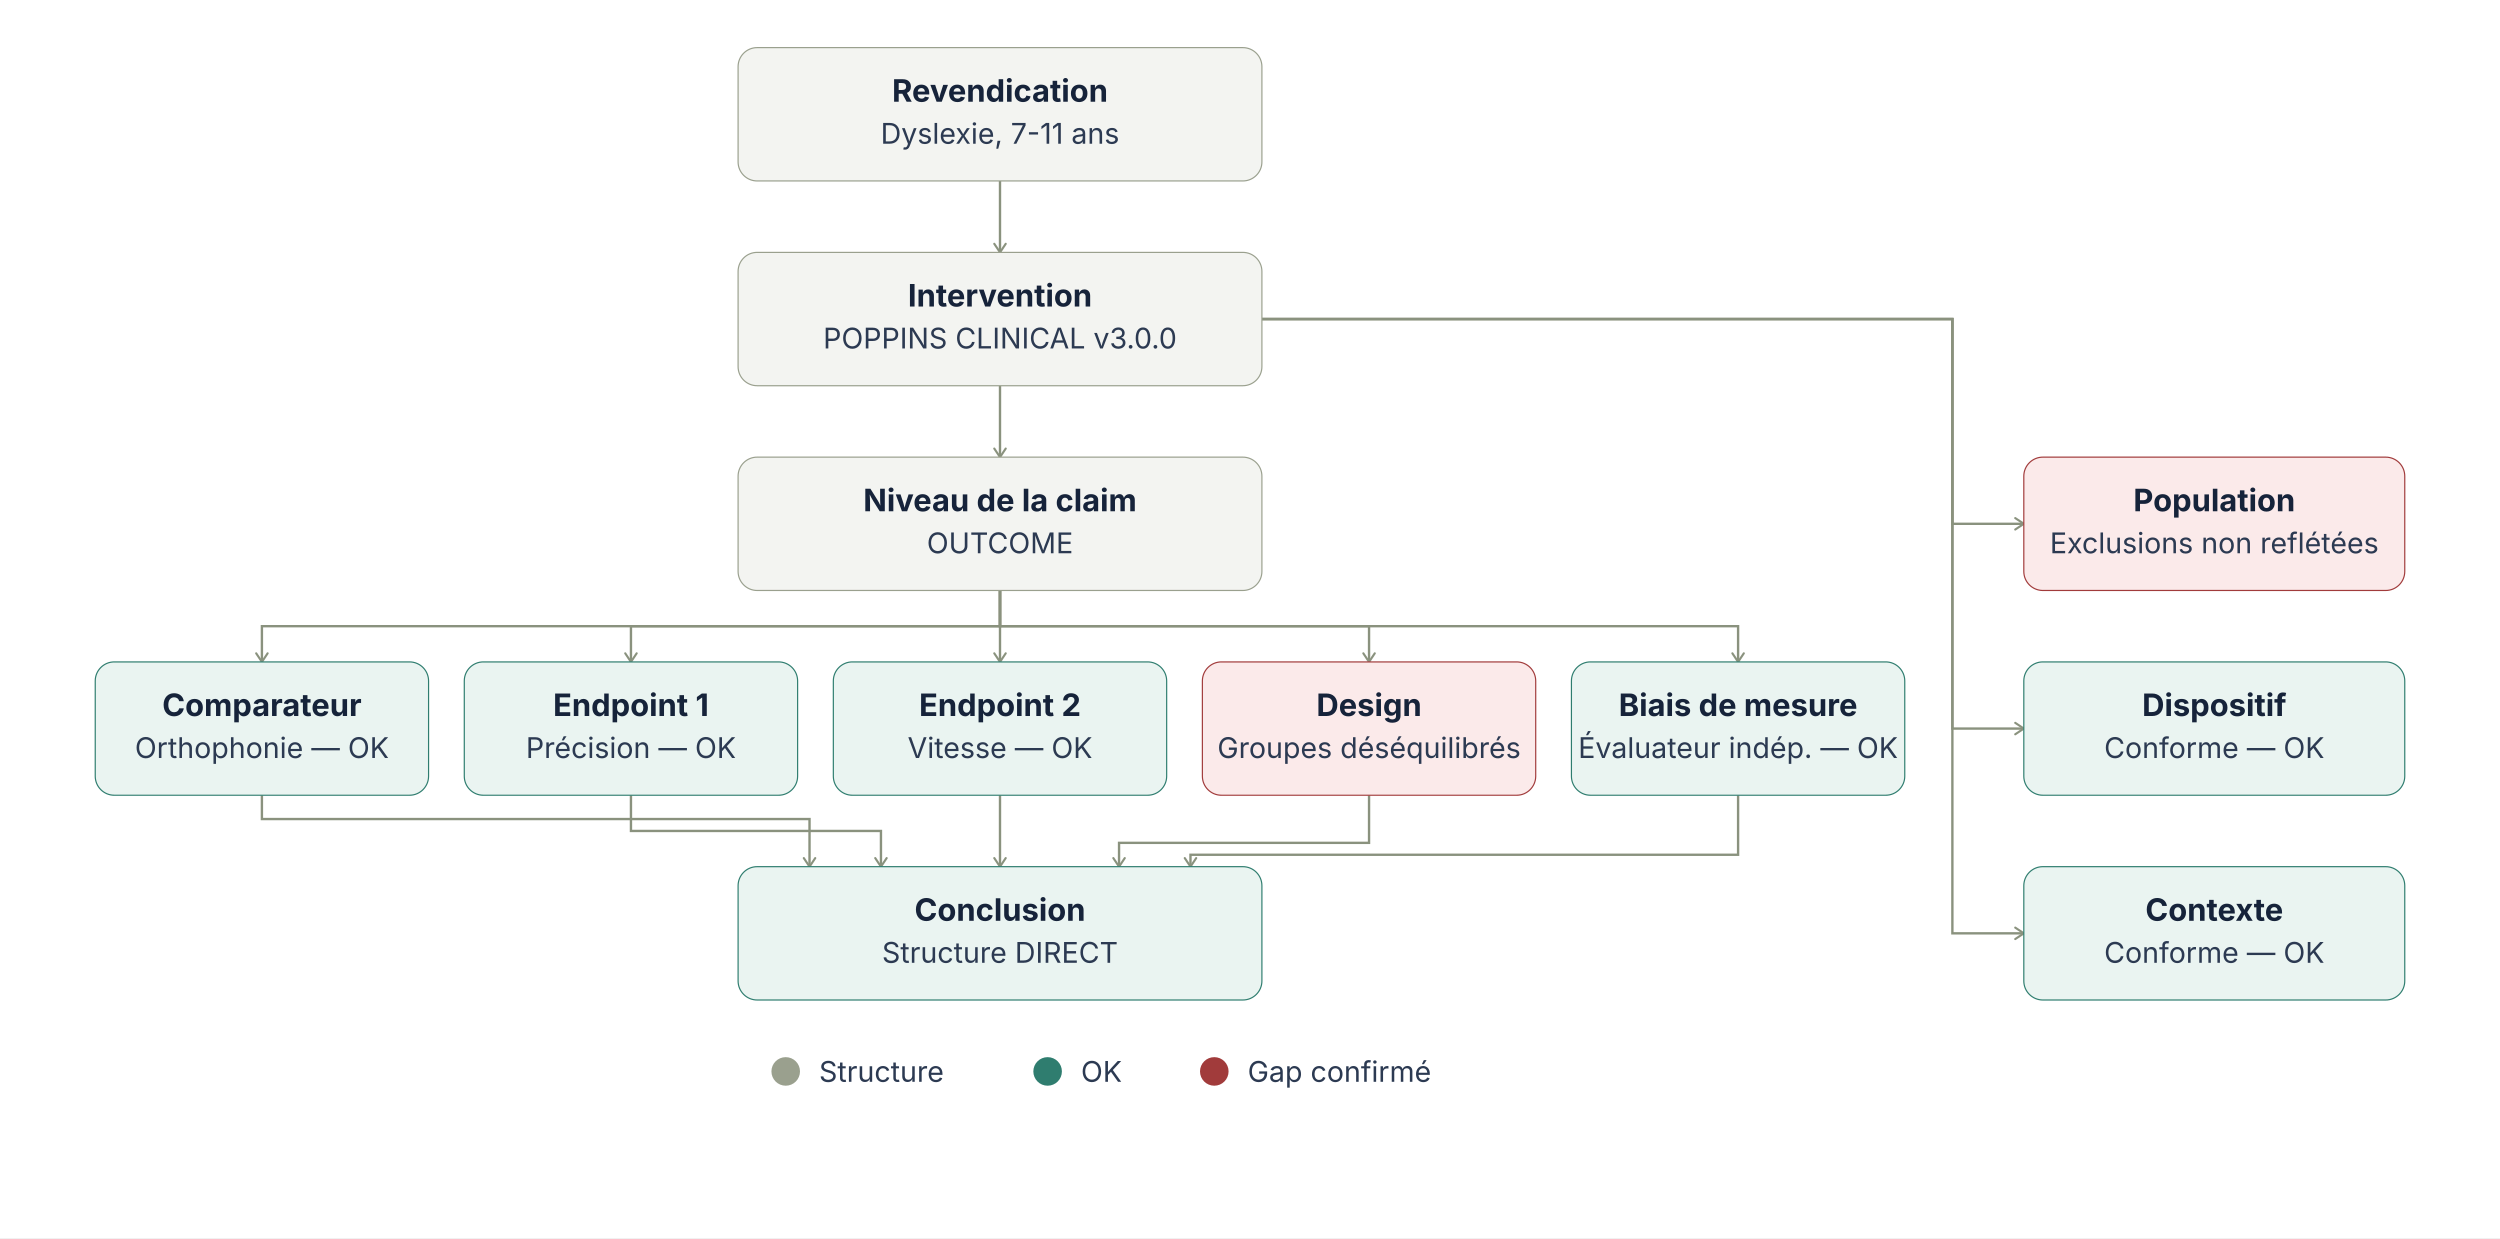
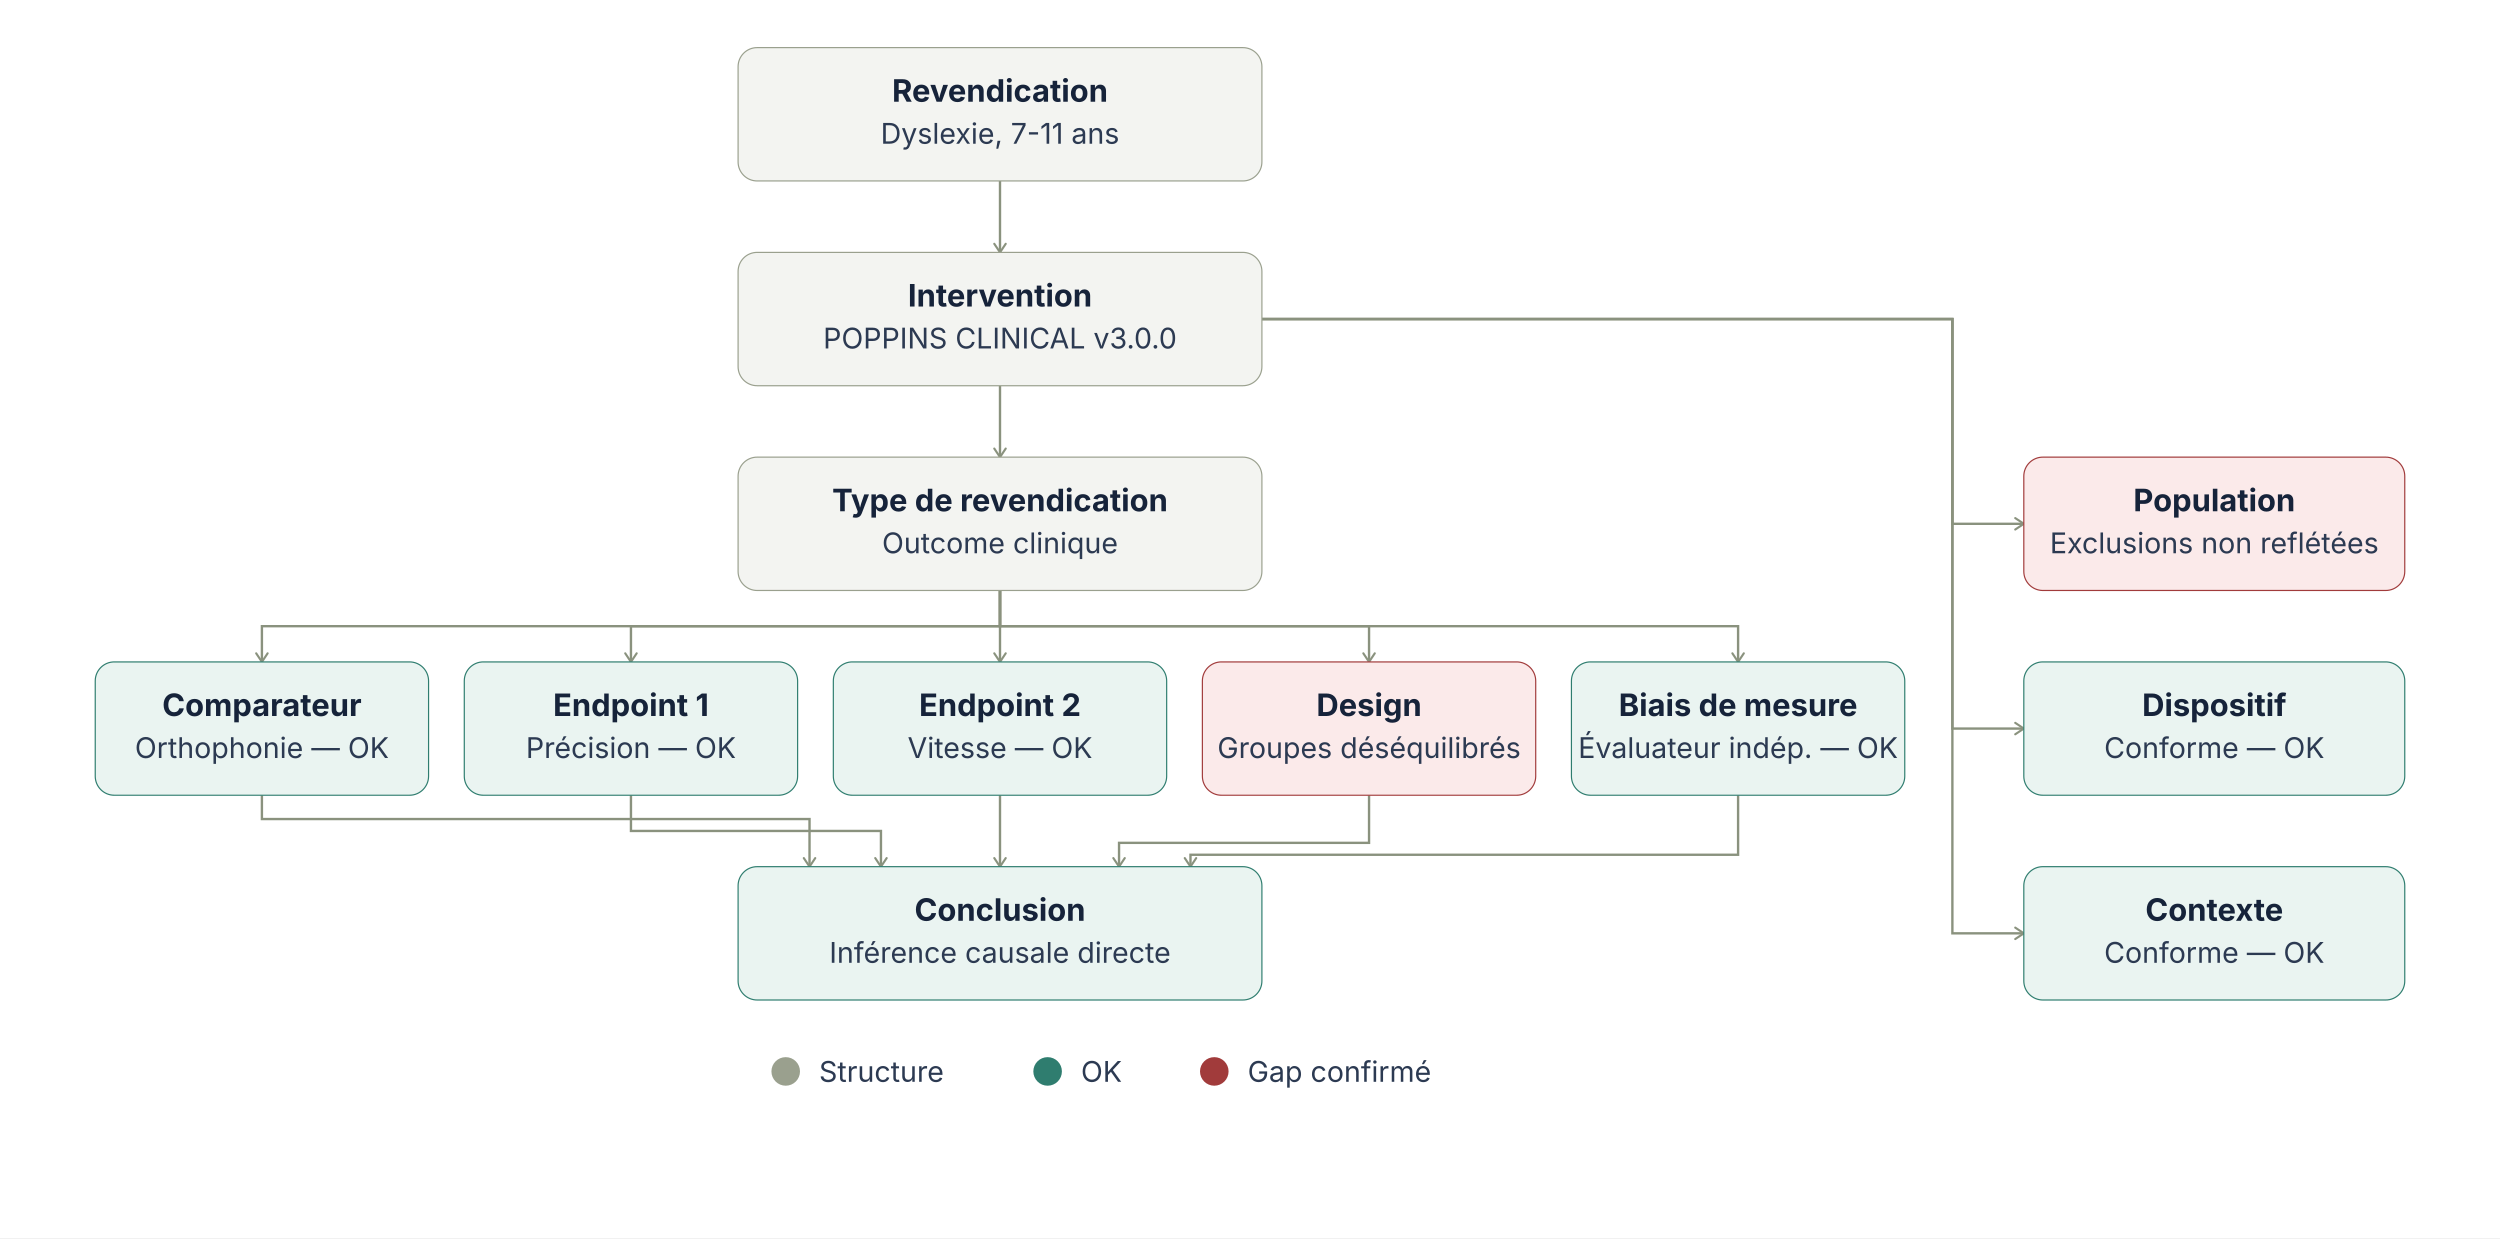
<svg xmlns="http://www.w3.org/2000/svg" width="1050" height="520" viewBox="0 0 1050 520" role="img">
  <style>
  .node rect { stroke-width: 0.5; }
  .c-gray rect { fill: #f3f4f1; stroke: #9aa08e; }
  .c-teal rect { fill: #eaf4f1; stroke: #2f7d6f; }
  .c-coral rect { fill: #fbeaea; stroke: #a13b3b; }
  .c-gray { color: #4a5040; }
  .c-teal { color: #1f6e4c; }
  .c-coral { color: #a13b3b; }
  .arr { stroke: #8a927e; }
  .th { font: 700 13px -apple-system, "Segoe UI", sans-serif; fill: #16233a; }
  .ts { font: 12px -apple-system, "Segoe UI", sans-serif; fill: #2c3a52; }
</style>
  <defs>
    <marker id="arrow" viewBox="0 0 10 10" refX="8" refY="5" markerWidth="6" markerHeight="6" orient="auto-start-reverse">
      <path d="M2 1L8 5L2 9" fill="none" stroke="#8a927e" stroke-width="1.5" stroke-linecap="round" stroke-linejoin="round" />
    </marker>
  </defs>
  <rect width="1050" height="520" fill="#ffffff" />
  <path d="M420,76 L420,106" class="arr" fill="none" marker-end="url(#arrow)" />
  <path d="M420,162 L420,192" class="arr" fill="none" marker-end="url(#arrow)" />
  <path d="M420,248 L420,263 L110,263 L110,278" class="arr" fill="none" marker-end="url(#arrow)" />
  <path d="M420,248 L420,263 L265,263 L265,278" class="arr" fill="none" marker-end="url(#arrow)" />
  <path d="M420,248 L420,278" class="arr" fill="none" marker-end="url(#arrow)" />
  <path d="M420,248 L420,263 L575,263 L575,278" class="arr" fill="none" marker-end="url(#arrow)" />
  <path d="M420,248 L420,263 L730,263 L730,278" class="arr" fill="none" marker-end="url(#arrow)" />
  <path d="M110,334 L110,344 L340,344 L340,364" class="arr" fill="none" marker-end="url(#arrow)" />
  <path d="M265,334 L265,349 L370,349 L370,364" class="arr" fill="none" marker-end="url(#arrow)" />
  <path d="M420,334 L420,364" class="arr" fill="none" marker-end="url(#arrow)" />
  <path d="M575,334 L575,354 L470,354 L470,364" class="arr" fill="none" marker-end="url(#arrow)" />
  <path d="M730,334 L730,359 L500,359 L500,364" class="arr" fill="none" marker-end="url(#arrow)" />
  <path d="M530,134 L820,134 L820,220 L850,220" class="arr" fill="none" marker-end="url(#arrow)" />
  <path d="M530,134 L820,134 L820,306 L850,306" class="arr" fill="none" marker-end="url(#arrow)" />
  <path d="M530,134 L820,134 L820,392 L850,392" class="arr" fill="none" marker-end="url(#arrow)" />
  <g class="node c-gray">
    <rect x="310" y="20" width="220" height="56" rx="8" />
    <text class="th" x="420" y="38" text-anchor="middle" dominant-baseline="central">Revendication</text>
    <text class="ts" x="420" y="56" text-anchor="middle" dominant-baseline="central">Dyslexie, 7-11 ans</text>
  </g>
  <g class="node c-gray">
    <rect x="310" y="106" width="220" height="56" rx="8" />
    <text class="th" x="420" y="124" text-anchor="middle" dominant-baseline="central">Intervention</text>
    <text class="ts" x="420" y="142" text-anchor="middle" dominant-baseline="central">POPPINS CLINICAL v3.0.0</text>
  </g>
  <g class="node c-gray">
    <rect x="310" y="192" width="220" height="56" rx="8" />
-     <text class="th" x="420" y="210" text-anchor="middle" dominant-baseline="central">Niveau de la claim</text>
-     <text class="ts" x="420" y="228" text-anchor="middle" dominant-baseline="central">OUTCOME</text>
+     <text class="th" x="420" y="210" text-anchor="middle" dominant-baseline="central">Type de revendication</text>
+     <text class="ts" x="420" y="228" text-anchor="middle" dominant-baseline="central">Outcome clinique</text>
  </g>
  <g class="node c-teal">
    <rect x="40" y="278" width="140" height="56" rx="8" />
    <text class="th" x="110" y="296" text-anchor="middle" dominant-baseline="central">Comparateur</text>
    <text class="ts" x="110" y="314" text-anchor="middle" dominant-baseline="central">Orthophonie — OK</text>
  </g>
  <g class="node c-teal">
    <rect x="195" y="278" width="140" height="56" rx="8" />
    <text class="th" x="265" y="296" text-anchor="middle" dominant-baseline="central">Endpoint 1</text>
    <text class="ts" x="265" y="314" text-anchor="middle" dominant-baseline="central">Précision — OK</text>
  </g>
  <g class="node c-teal">
    <rect x="350" y="278" width="140" height="56" rx="8" />
    <text class="th" x="420" y="296" text-anchor="middle" dominant-baseline="central">Endpoint 2</text>
    <text class="ts" x="420" y="314" text-anchor="middle" dominant-baseline="central">Vitesse — OK</text>
  </g>
  <g class="node c-coral">
    <rect x="505" y="278" width="140" height="56" rx="8" />
    <text class="th" x="575" y="296" text-anchor="middle" dominant-baseline="central">Design</text>
    <text class="ts" x="575" y="314" text-anchor="middle" dominant-baseline="central">Groupes déséquilibrés</text>
  </g>
  <g class="node c-teal">
    <rect x="660" y="278" width="140" height="56" rx="8" />
    <text class="th" x="730" y="296" text-anchor="middle" dominant-baseline="central">Biais de mesure</text>
    <text class="ts" x="730" y="314" text-anchor="middle" dominant-baseline="central">Évaluateur indép. — OK</text>
  </g>
  <g class="node c-teal">
    <rect x="310" y="364" width="220" height="56" rx="8" stroke-width="1" />
    <text class="th" x="420" y="382" text-anchor="middle" dominant-baseline="central">Conclusion</text>
-     <text class="ts" x="420" y="400" text-anchor="middle" dominant-baseline="central">Structure DIRECT</text>
+     <text class="ts" x="420" y="400" text-anchor="middle" dominant-baseline="central">Inférence causale directe</text>
  </g>
  <g class="node c-coral">
    <rect x="850" y="192" width="160" height="56" rx="8" />
    <text class="th" x="930" y="210" text-anchor="middle" dominant-baseline="central">Population</text>
    <text class="ts" x="930" y="228" text-anchor="middle" dominant-baseline="central">Exclusions non reflétées</text>
  </g>
  <g class="node c-teal">
    <rect x="850" y="278" width="160" height="56" rx="8" />
    <text class="th" x="930" y="296" text-anchor="middle" dominant-baseline="central">Dispositif</text>
    <text class="ts" x="930" y="314" text-anchor="middle" dominant-baseline="central">Conforme — OK</text>
  </g>
  <g class="node c-teal">
    <rect x="850" y="364" width="160" height="56" rx="8" />
    <text class="th" x="930" y="382" text-anchor="middle" dominant-baseline="central">Contexte</text>
    <text class="ts" x="930" y="400" text-anchor="middle" dominant-baseline="central">Conforme — OK</text>
  </g>
  <circle cx="330" cy="450" r="6" fill="#9aa08e" />
  <text class="ts" x="344" y="450" dominant-baseline="central">Structure</text>
  <circle cx="440" cy="450" r="6" fill="#2f7d6f" />
  <text class="ts" x="454" y="450" dominant-baseline="central">OK</text>
  <circle cx="510" cy="450" r="6" fill="#a13b3b" />
  <text class="ts" x="524" y="450" dominant-baseline="central">Gap confirmé</text>
</svg>
